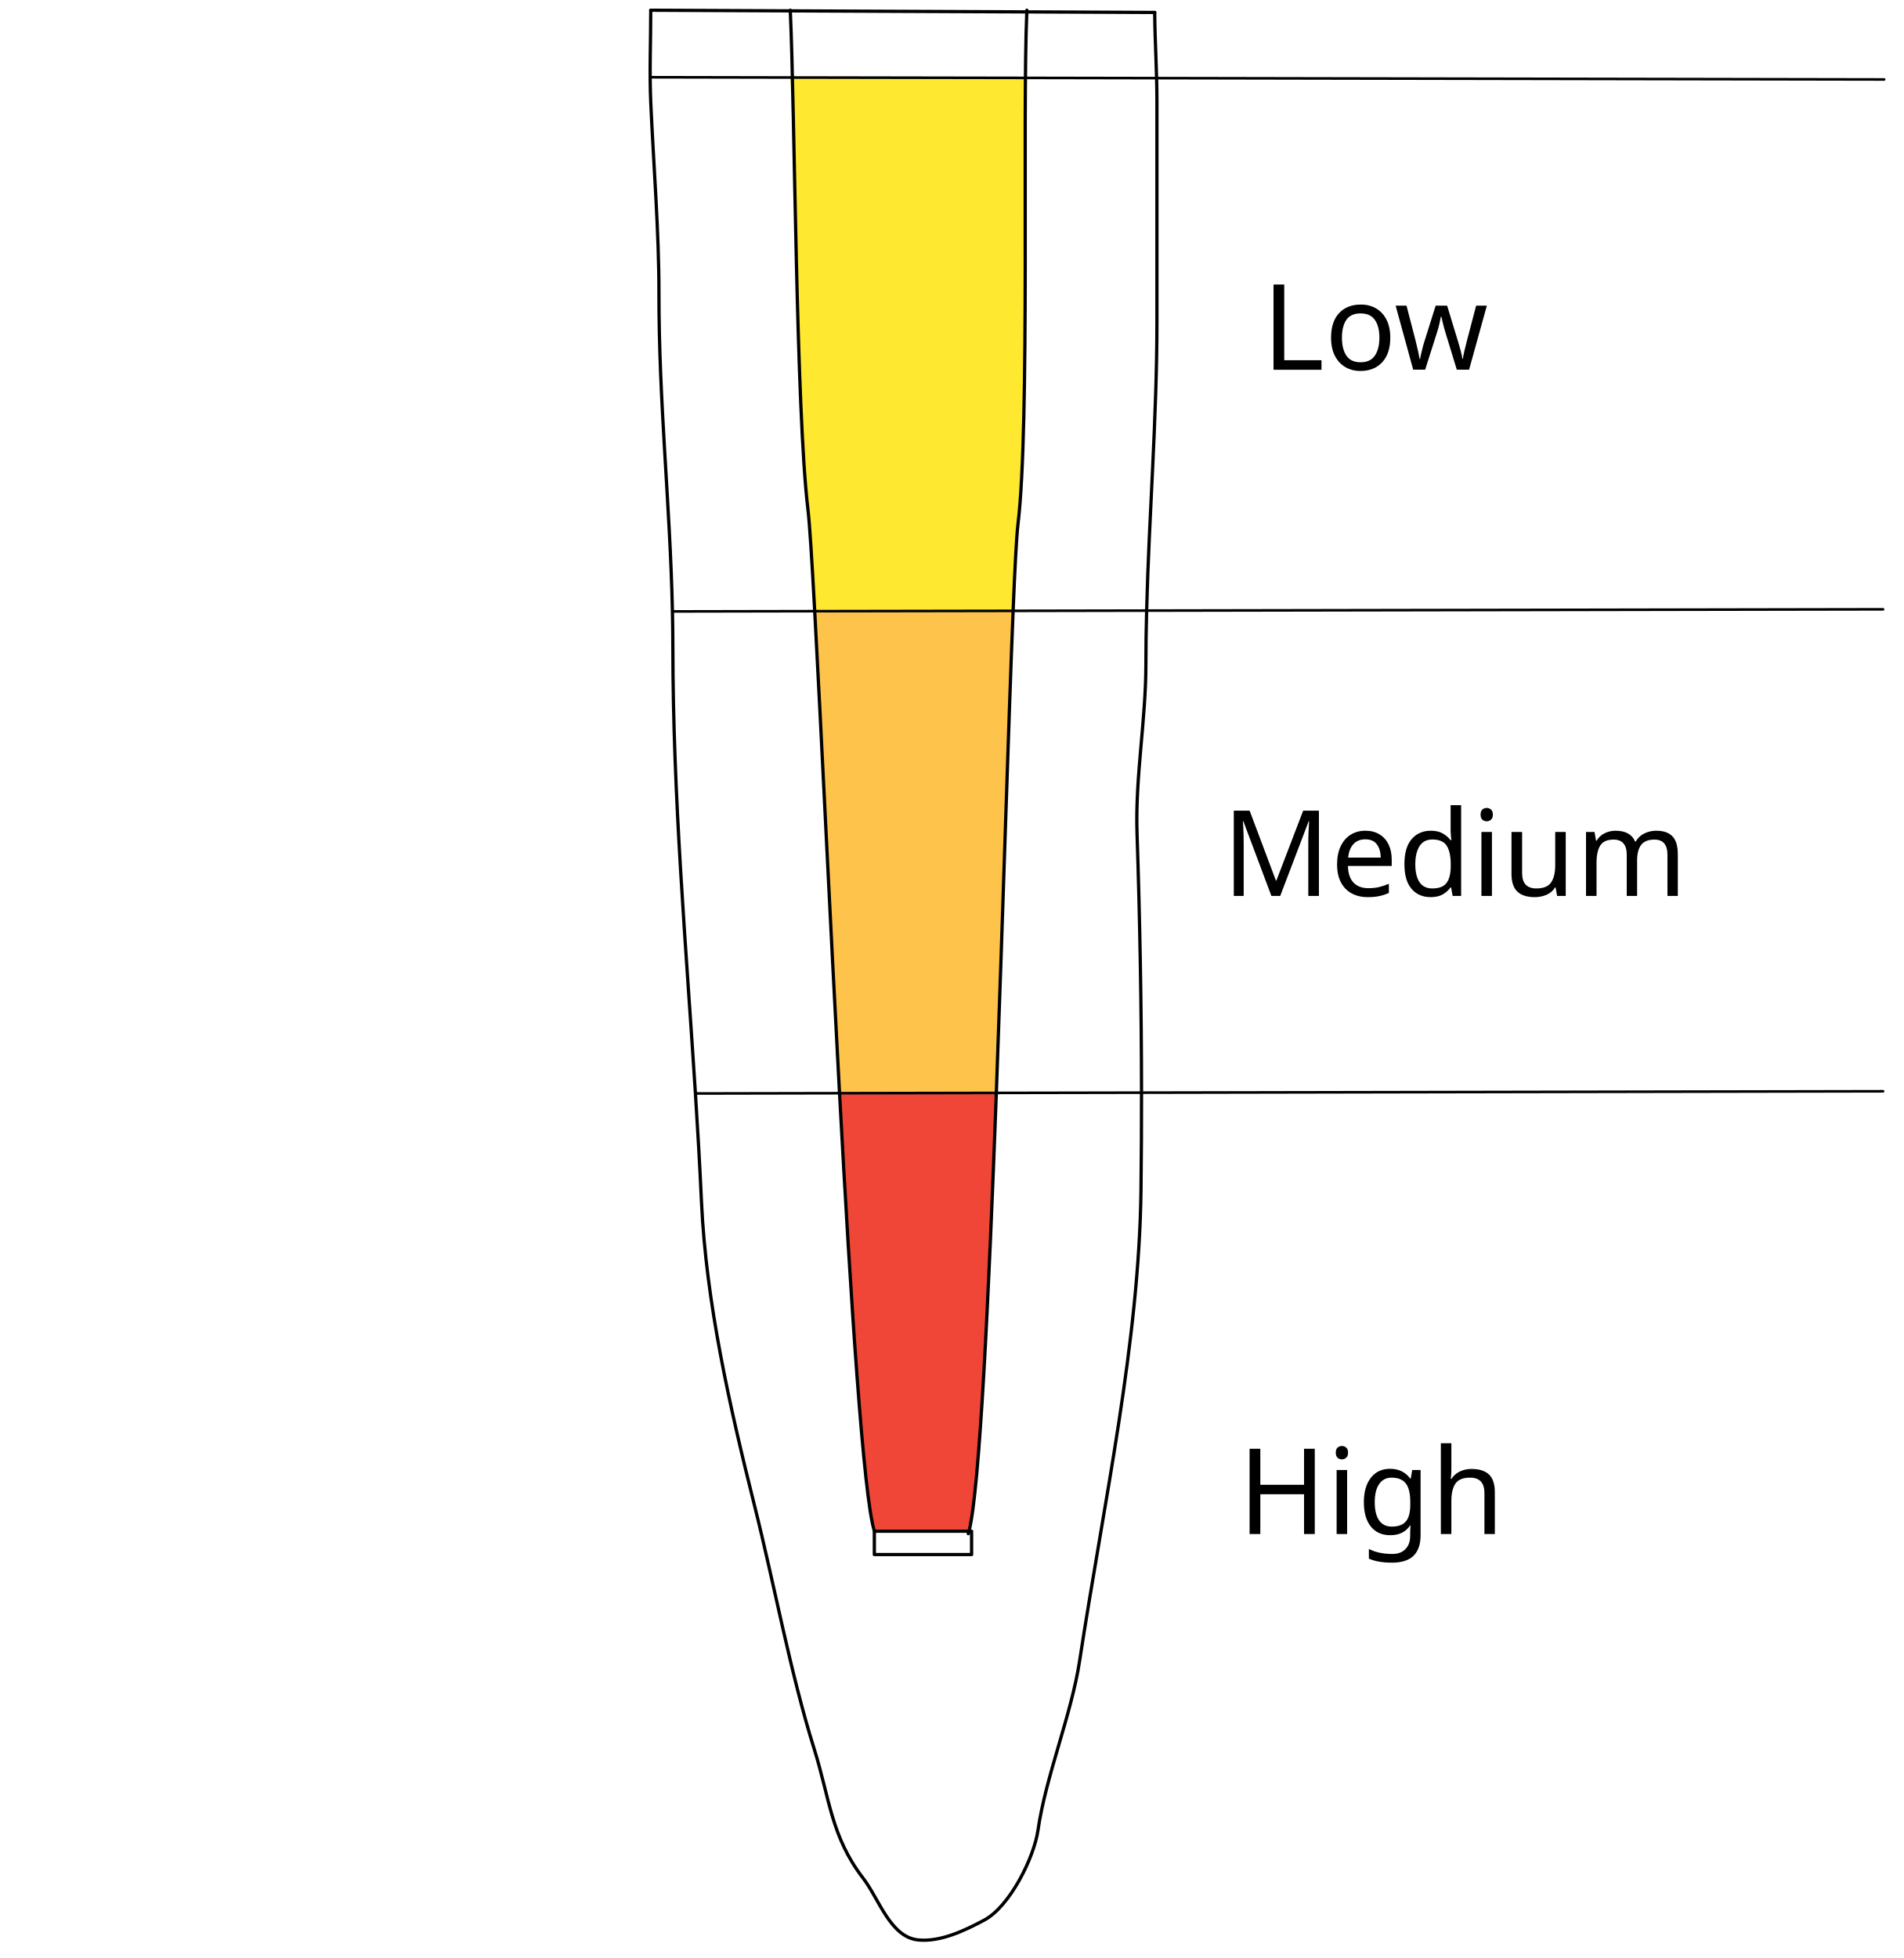
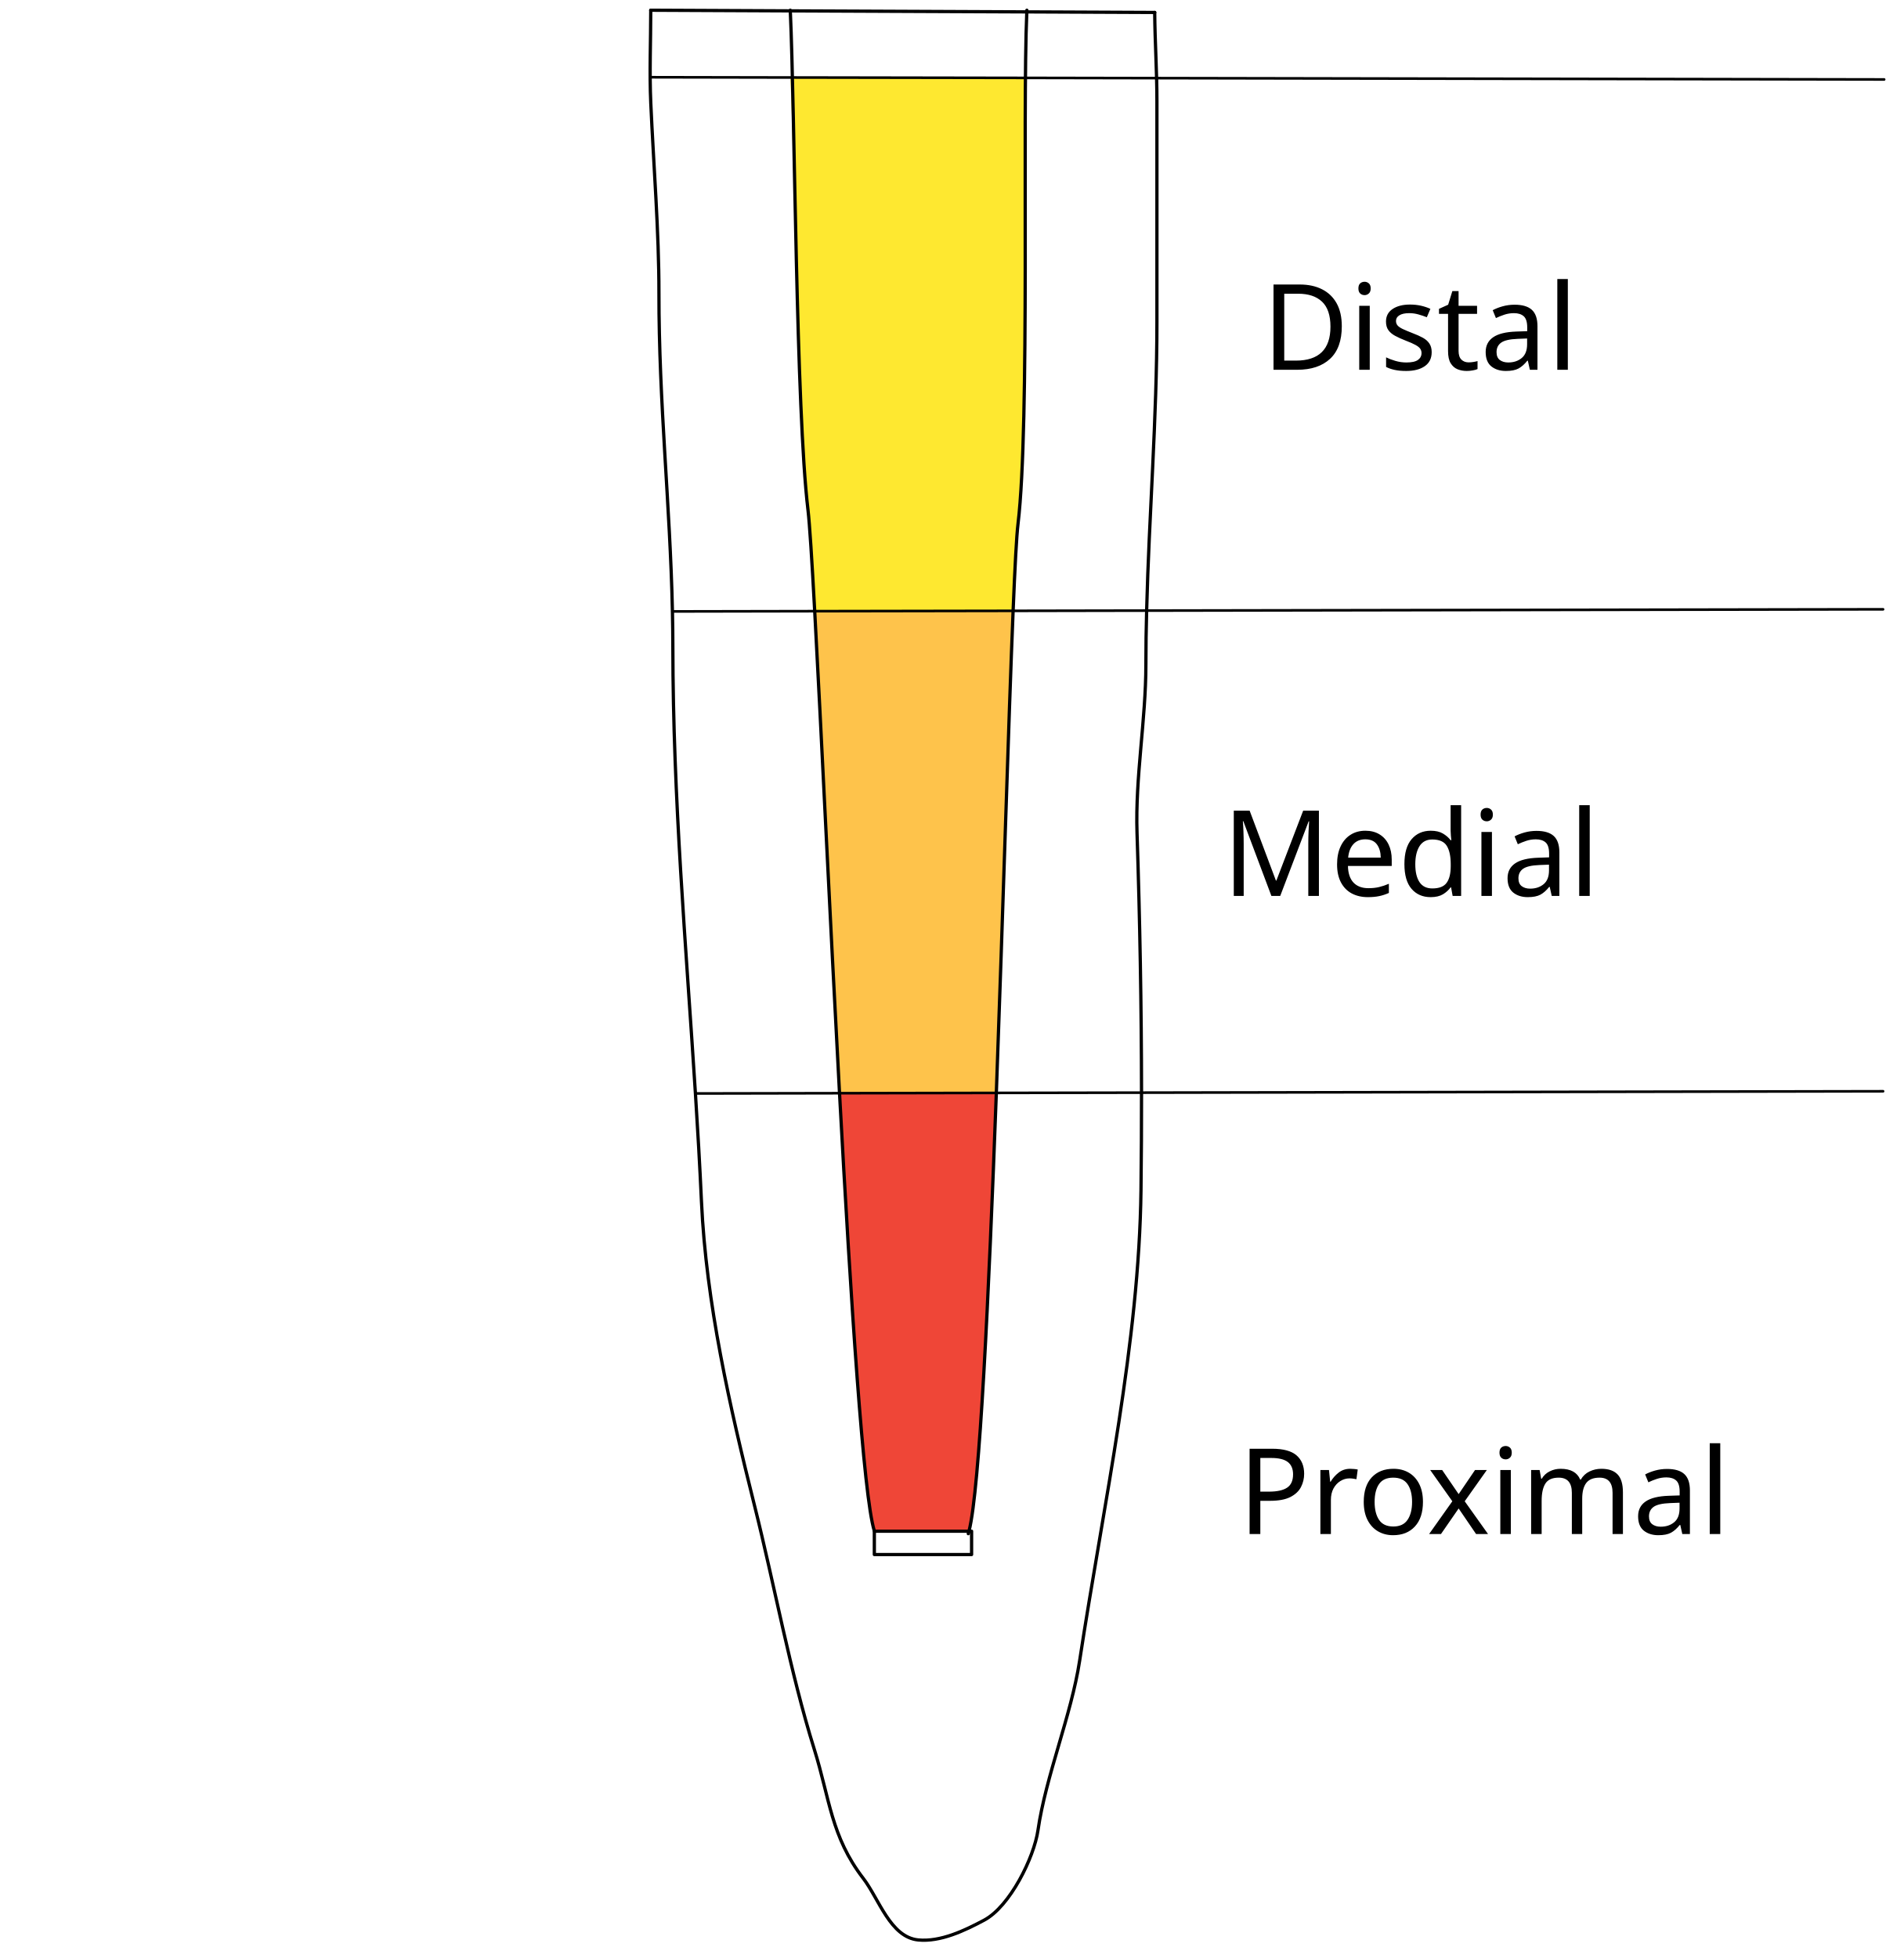
<svg xmlns="http://www.w3.org/2000/svg" width="291.605" height="300" viewBox="0 0 291.605 300" class="root">
  <g>
    <g>
      <g>
        <g>
          <g>
            <g>
              <g class="high" fill="#ef4637">
                <path d="M128.627 167.498l24.018-.046c-1.168 31.445-2.55 60.732-4.176 67.138h-14.514c-1.656-5.294-3.58-34.936-5.33-67.092" />
              </g>
              <g class="medium" fill="#fec34b">
                <path d="M124.826 93.64l30.388-.05c-.7 16.87-1.554 46.188-2.57 73.843l-24.018.046c-1.478-27.235-2.835-56.272-3.8-73.84" />
              </g>
              <g class="low" fill="#fee830">
                <path d="M121.086 11.754l36.226.14c-.69 14.034.492 56.19-1.347 69.824-.228 1.692-.477 5.902-.752 11.854l-30.388.045c-.432-6.992-.782-11.94-1.03-13.798-1.845-13.682-1.998-54.182-2.71-68.066" stroke-width=".48" />
              </g>
            </g>
          </g>
        </g>
        <g>
          <path d="M99.704 1.567c0 4.73-.208 9.51.005 14.23.416 9.306 1.264 19.77 1.25 29.123-.022 16.718 1.71 32.278 2.066 48.737.04 1.84.066 3.688.066 5.553.02 22.885 2.002 45.5 3.455 68.285.355 5.532.675 11.074.93 16.632.716 15.504 4.328 31.394 8.138 46.6 3.007 11.983 5.46 25.52 9.15 37.307 2.37 7.58 2.564 13.35 7.487 19.75 2.438 3.17 4.155 9.022 8.427 9.45 3.423.334 7.122-1.438 10.103-3.03 3.958-2.106 7.65-9.595 8.25-13.77 1.204-8.332 5.11-17.653 6.38-25.954 3.74-24.445 9.13-48.87 9.404-72.12.06-5.025.086-10.014.082-14.992-.012-13.238-.246-26.38-.688-39.73-.284-8.57 1.357-17.288 1.357-25.822 0-2.77.04-5.532.116-8.286.376-14.757 1.574-29.332 1.574-44.1V15.45c0-4.576-.304-9.037-.34-13.543" fill="none" stroke="#000" stroke-width=".5" stroke-linecap="round" stroke-linejoin="round" />
        </g>
        <g>
          <path d="M148.475 234.608h.386v3.576h-14.9v-3.576h14.515z" fill="none" stroke="#000" stroke-width=".5" stroke-linecap="round" stroke-linejoin="round" />
        </g>
        <g>
          <path d="M121.08 1.567v.04c.006.016.006.036.006.057.71 15.595.864 61.087 2.708 76.454.25 2.087.6 7.645 1.03 15.5.966 17.565 2.323 46.603 3.8 73.836 1.748 32.157 3.674 61.8 5.33 67.092" fill="none" stroke="#000" stroke-width=".5" stroke-linecap="round" stroke-linejoin="round" />
        </g>
        <g>
          <path d="M157.332 1.567c0 .036-.005.066-.005.102 0 .05-.005.1-.005.15-.69 15.764.493 63.115-1.346 78.43-.23 1.9-.478 6.63-.752 13.316-.7 16.87-1.555 46.187-2.57 73.843-1.17 31.444-2.55 60.73-4.176 67.136-.04.163-.082.31-.122.442" fill="none" stroke="#000" stroke-width=".5" stroke-linecap="round" stroke-linejoin="round" />
        </g>
        <g>
          <path d="M99.704 1.567l21.377.097 36.227.157 19.613.087" fill="none" stroke="#000" stroke-width=".5" stroke-linecap="round" stroke-linejoin="round" />
        </g>
        <g>
          <path d="M106.55 167.54l22.072-.042 24.018-.045 22.26-.04 113.615-.21" fill="none" stroke="#000" stroke-width=".4" stroke-linecap="round" stroke-linejoin="round" />
        </g>
        <g>
          <path d="M103.027 93.682l21.793-.04 30.39-.05 20.476-.037 112.827-.198" fill="none" stroke="#000" stroke-width=".4" stroke-linecap="round" stroke-linejoin="round" />
        </g>
        <g>
          <path d="M99.872 11.835l21.372.04 36.235.06 131.2.24" fill="none" stroke="#000" stroke-width=".4" stroke-linecap="round" stroke-linejoin="round" />
        </g>
      </g>
    </g>
    <text style="line-height:125%;-inkscape-font-specification:'Sans, Normal';text-align:start" x="372.424" y="-242.958" transform="matrix(.508 0 0 .508 .486 358.46)" font-size="36.012" font-family="Sans" letter-spacing="0" word-spacing="0" stroke-width="1.294">
      <tspan x="372.424" y="-242.958" style="line-height:125%;-inkscape-font-specification:'Sans, Normal';text-align:start" font-size="36.012" font-family="Sans" stroke-width="1.294">
-                 High
+                 Proximal
            </tspan>
    </text>
    <text style="line-height:125%;-inkscape-font-specification:'Sans, Normal';text-align:start" x="367.661" y="-435.403" transform="matrix(.508 0 0 .508 .486 358.46)" font-size="36.012" font-family="Sans" letter-spacing="0" word-spacing="0" stroke-width="1.294">
      <tspan x="367.661" y="-435.403" stroke-width="1.294">
-                 Medium
+                 Medial
            </tspan>
    </text>
    <text style="line-height:125%;-inkscape-font-specification:'Sans, Normal';text-align:start" x="379.64" y="-594.1" transform="matrix(.508 0 0 .508 .486 358.46)" font-size="36.012" font-family="Sans" letter-spacing="0" word-spacing="0" stroke-width="1.294">
      <tspan x="379.64" y="-594.1" stroke-width="1.294">
-                 Low
+                 Distal
            </tspan>
    </text>
  </g>
</svg>
